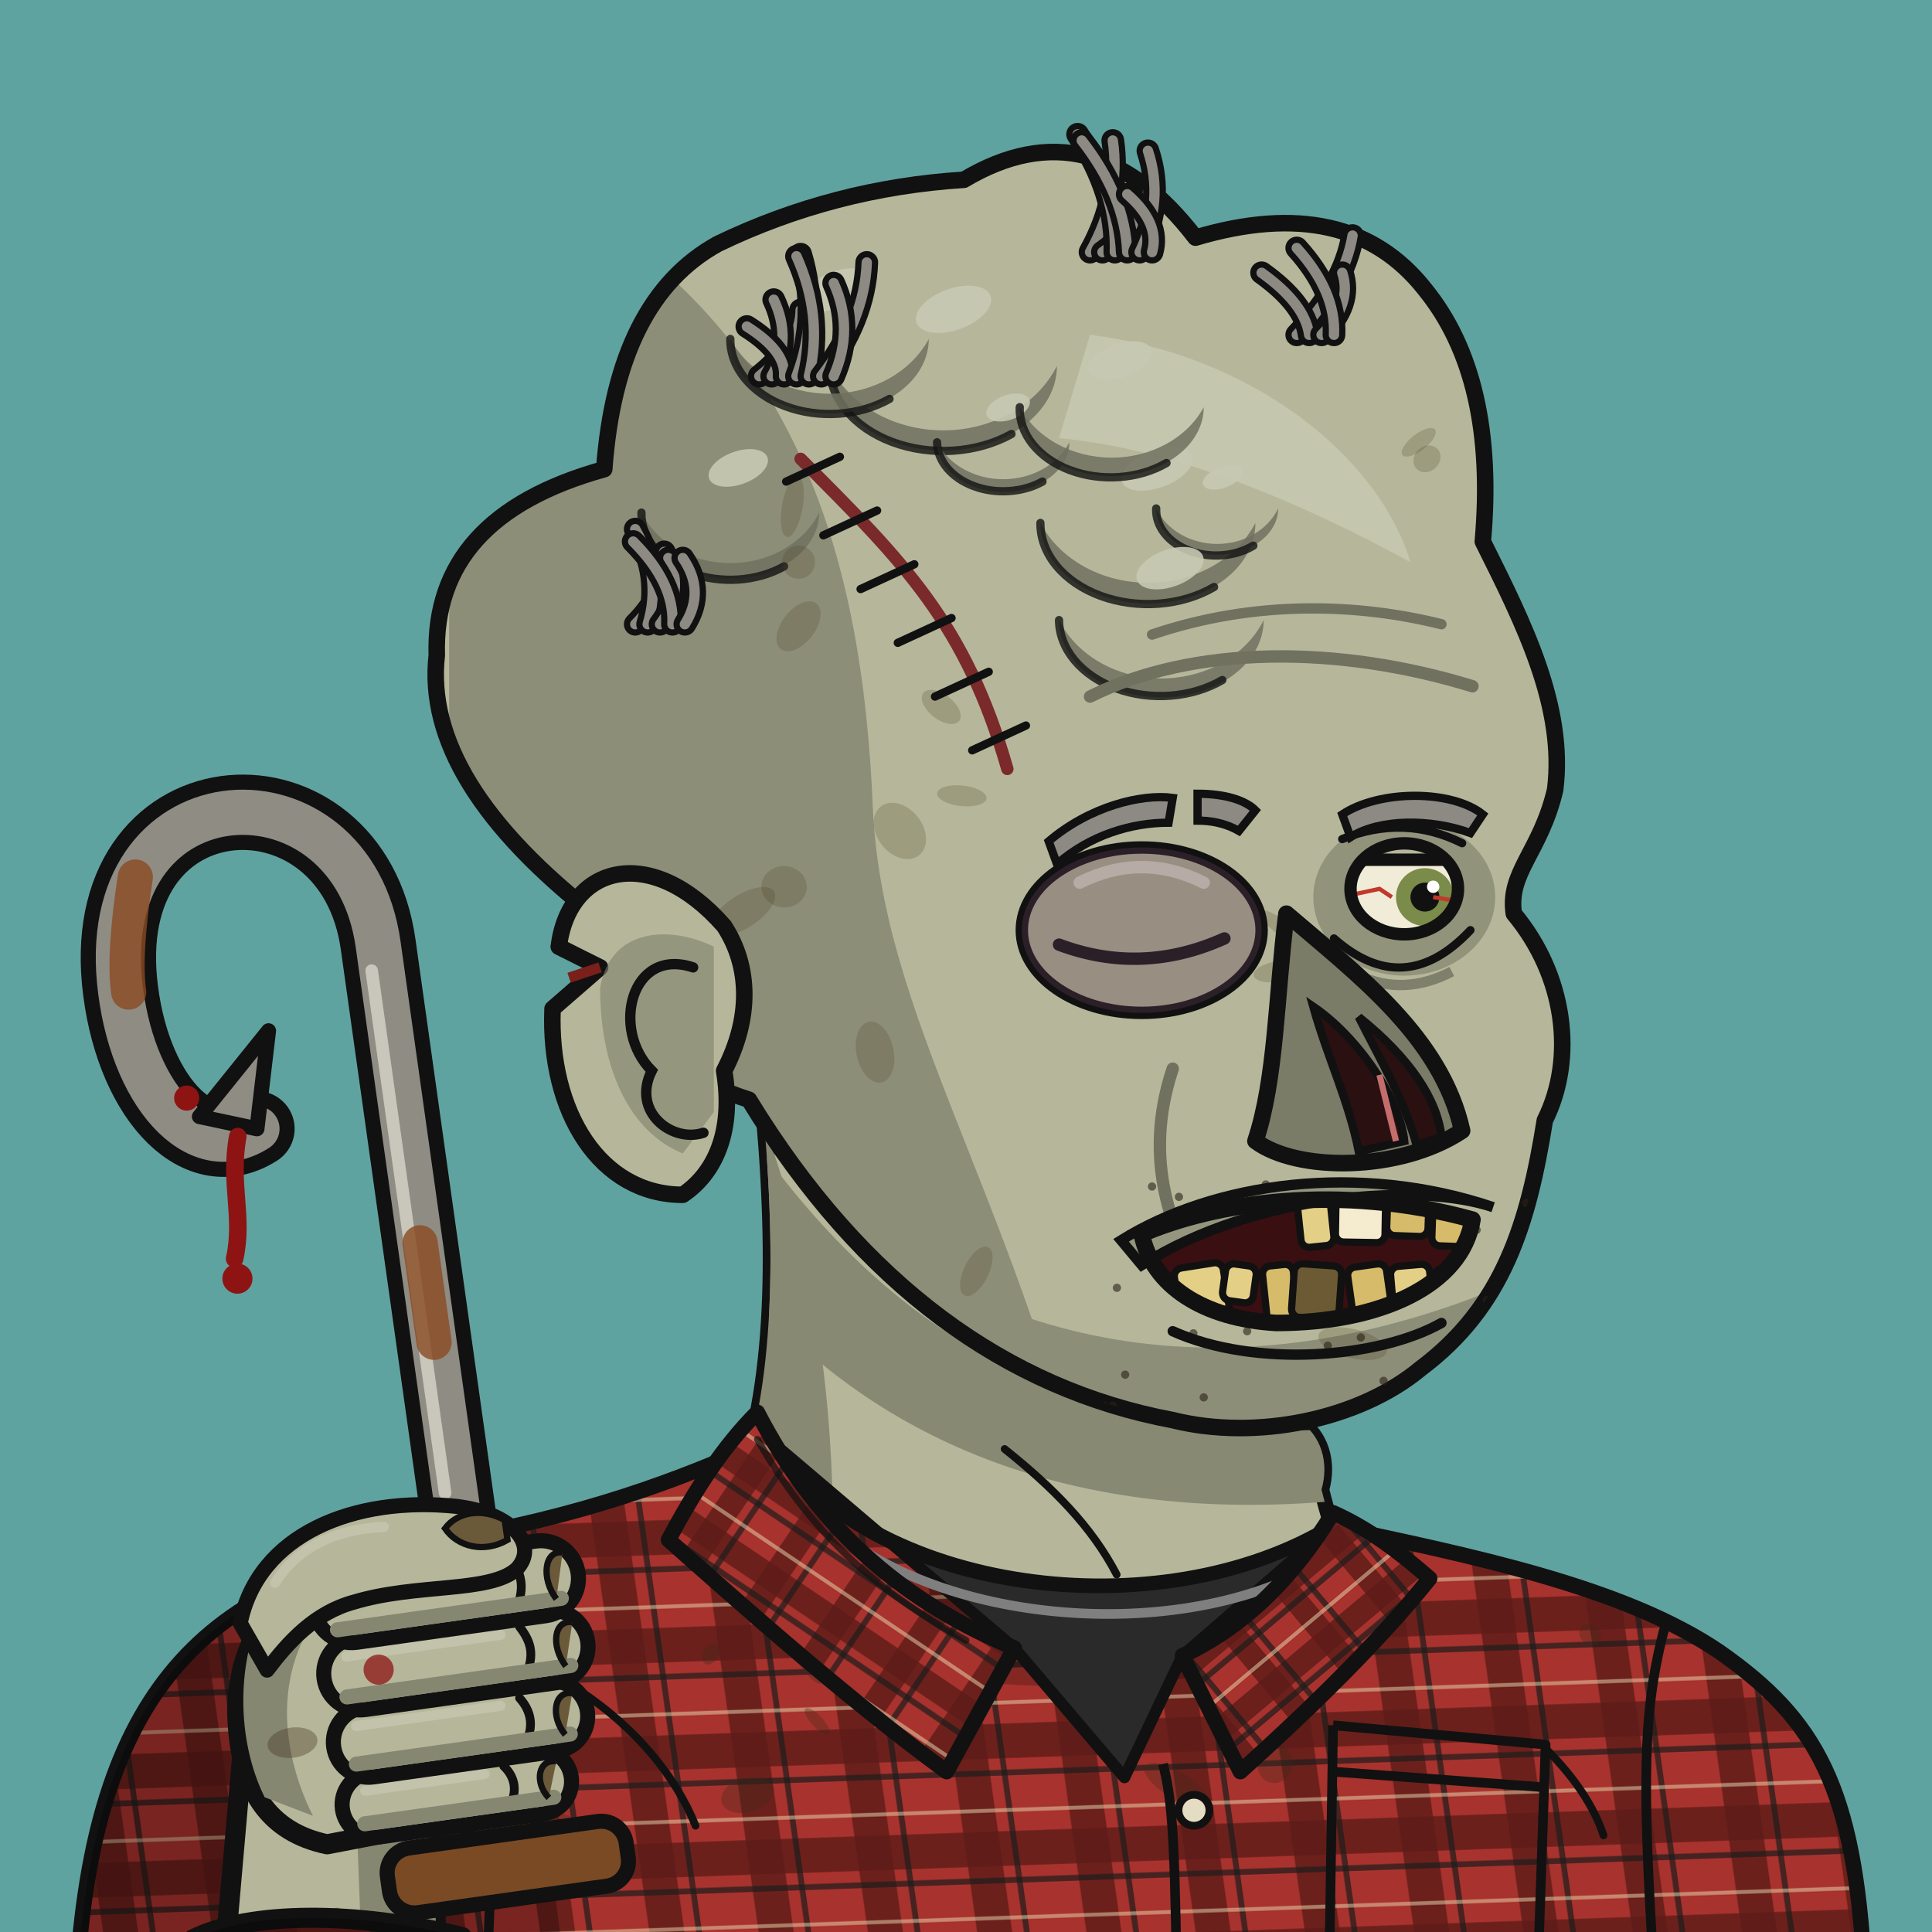
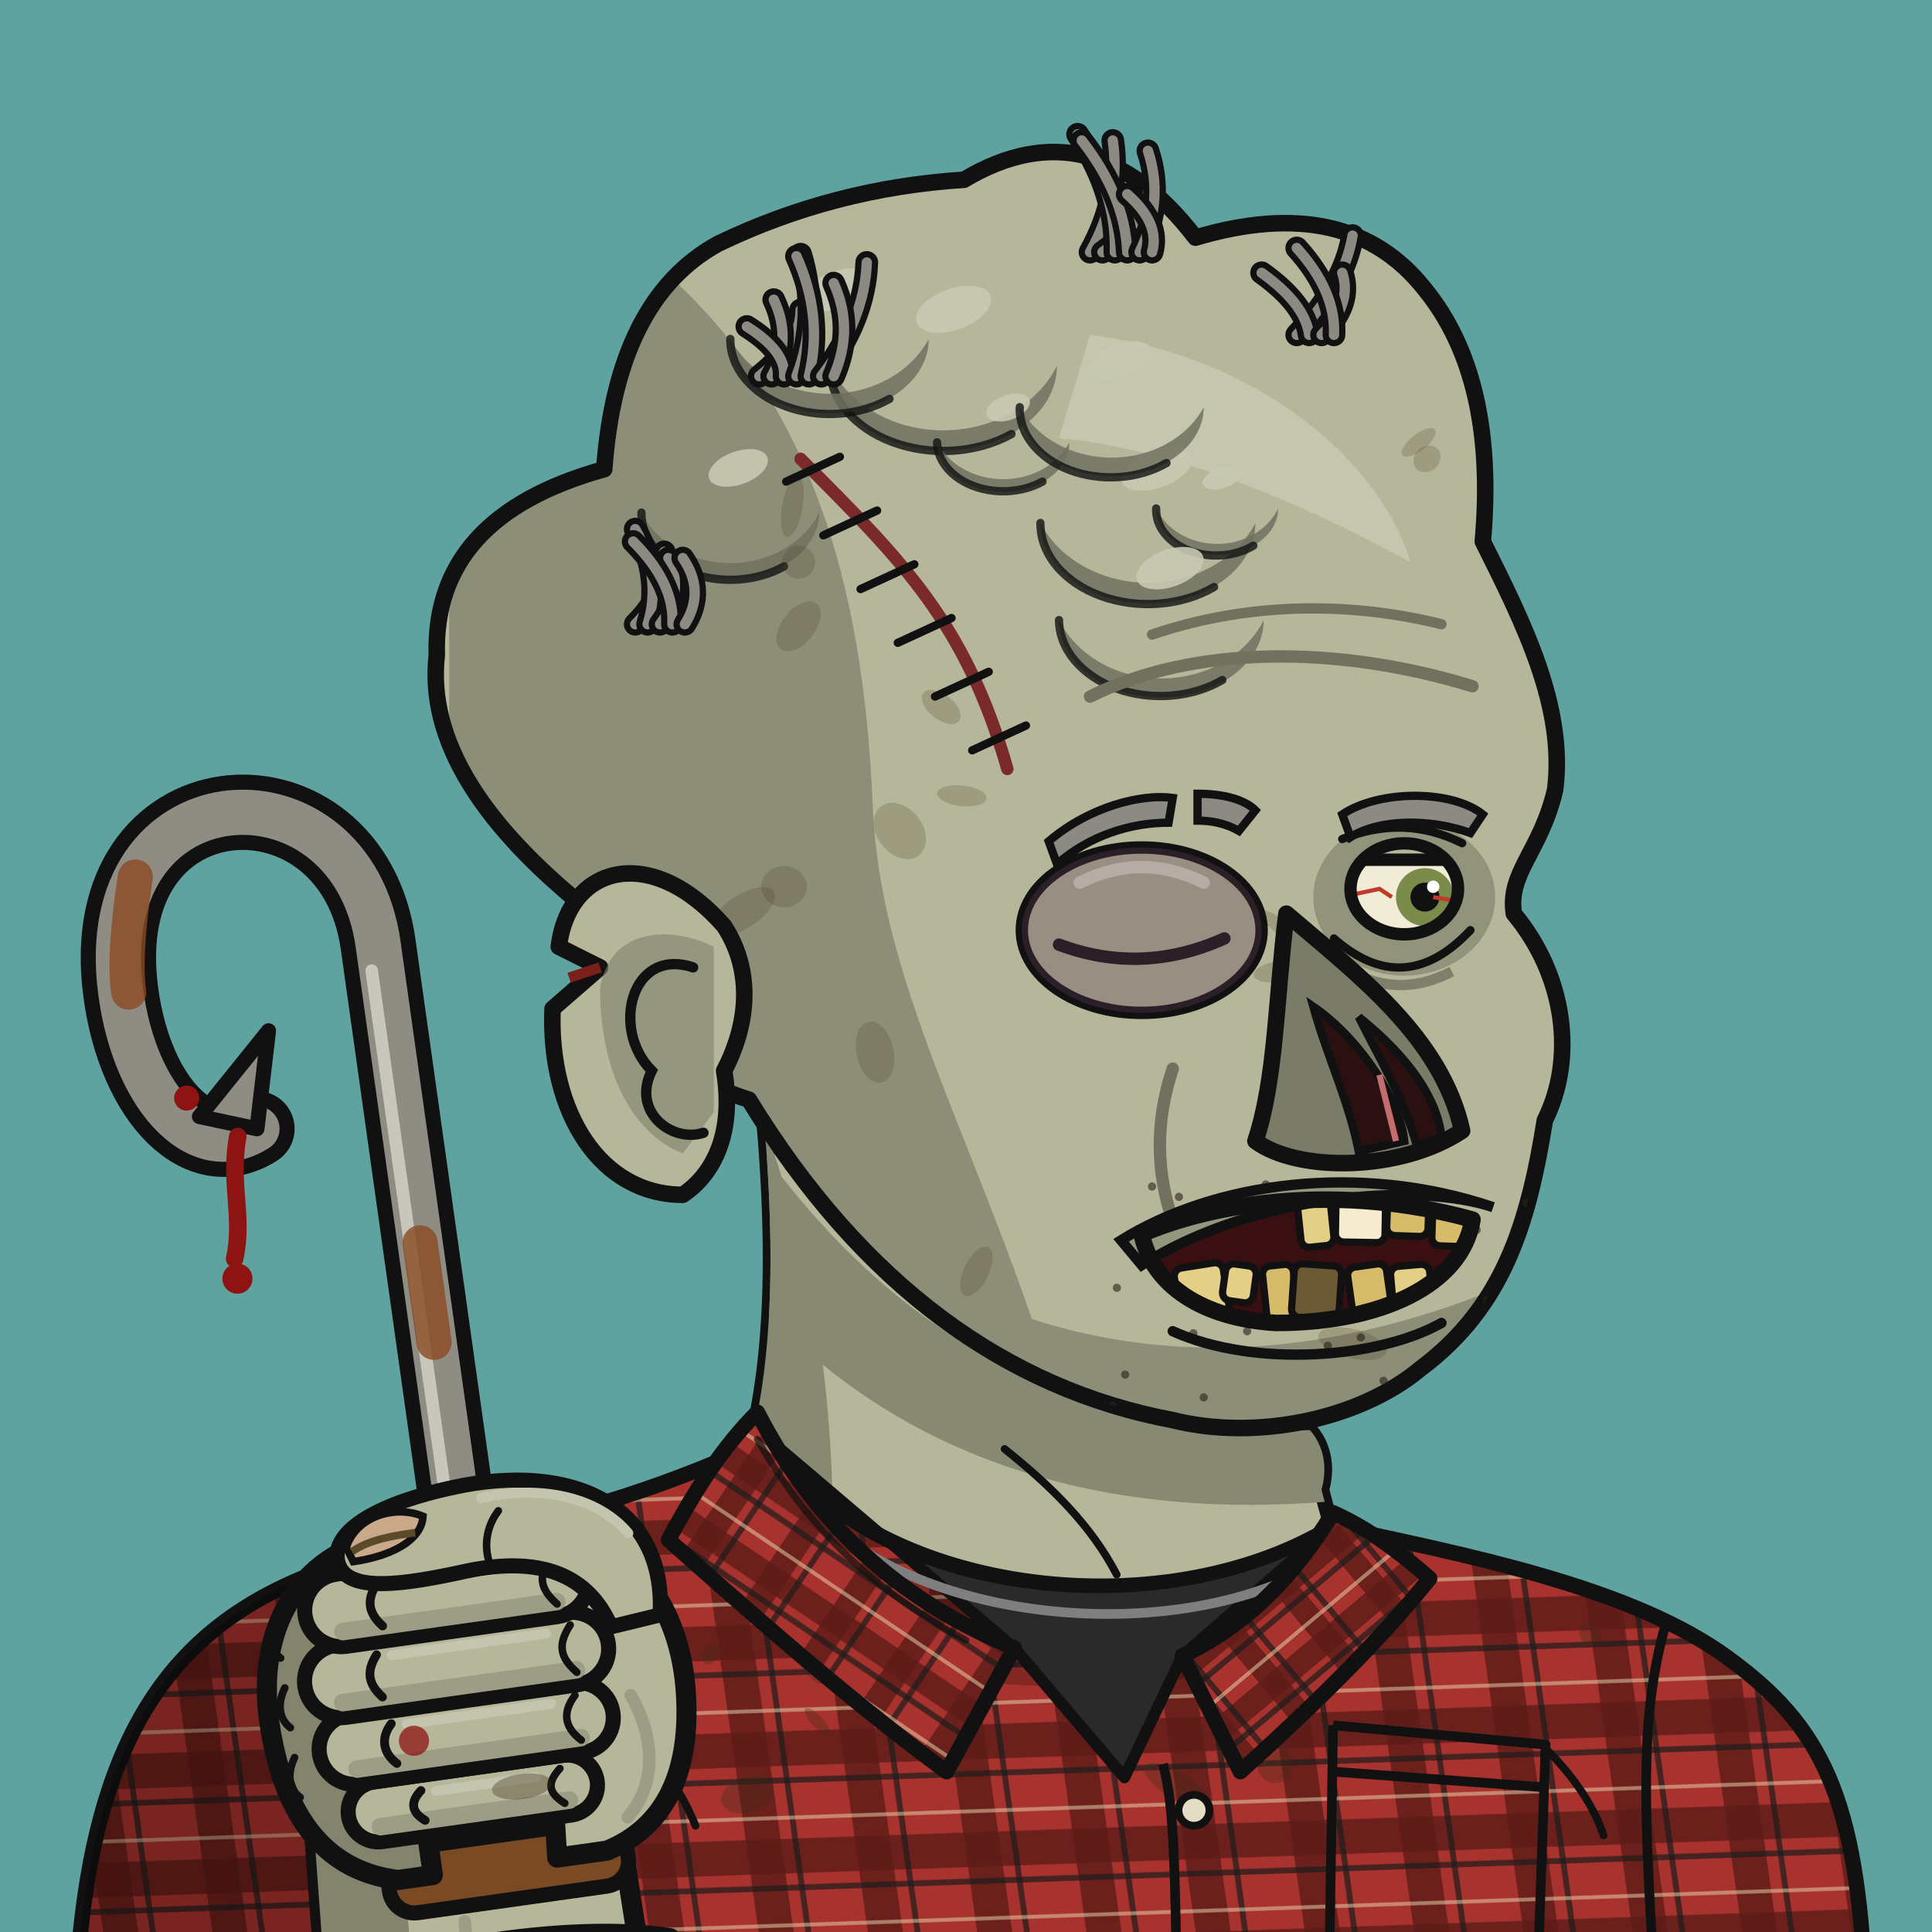
<svg xmlns="http://www.w3.org/2000/svg" viewBox="0 0 1000 1000" width="1000" height="1000">
  <rect width="1000" height="1000" fill="#5fa3a0" />
  <g transform="translate(0 -55)">
    <g transform="translate(-35 25) scale(1.07)" />
    <path d="M 392 600 C 402 690 402 760 385 815 C 360 840 320 856 290 868 L 720 920 C 700 880 690 850 684 826 C 688 812 684 798 672 790 C 664 770 660 745 662 720 Z" fill="#b6b79a" stroke="#111111" stroke-width="8" stroke-linejoin="round" />
    <clipPath id="neckclip">
      <path d="M 392 600 C 402 690 402 760 385 815 C 360 840 320 856 290 868 L 720 920 C 700 880 690 850 684 826 C 688 812 684 798 672 790 C 664 770 660 745 662 720 Z" />
    </clipPath>
    <g clip-path="url(#neckclip)">
      <path d="M 380 630 C 450 735 540 800 690 795 L 690 832 C 540 845 440 790 380 715 Z" fill="#888973" />
      <path d="M 380 600 C 425 700 435 790 430 900 L 280 900 L 280 600 Z" fill="#888973" />
    </g>
    <path d="M 520 805 C 545 825 565 845 578 870" fill="none" stroke="#111111" stroke-width="4" stroke-linecap="round" />
    <defs>
      <pattern id="plaida8322db" width="56" height="56" patternUnits="userSpaceOnUse" patternTransform="rotate(-8) skewY(6)">
        <rect width="56" height="56" fill="#a8322d" />
        <rect x="0" y="18" width="56" height="18" fill="#5c1b18" opacity="0.8" />
        <rect x="18" y="0" width="18" height="56" fill="#5c1b18" opacity="0.8" />
        <rect x="0" y="42" width="56" height="3" fill="#1c1c1c" opacity="0.7" />
        <rect x="42" y="0" width="3" height="56" fill="#1c1c1c" opacity="0.7" />
        <rect x="0" y="6" width="56" height="2" fill="#e8d9b0" opacity="0.5" />
      </pattern>
      <pattern id="plaida8322dn" width="40" height="40" patternUnits="userSpaceOnUse" patternTransform="rotate(34) skewY(0)">
        <rect width="40" height="40" fill="#a8322d" />
        <rect x="0" y="13" width="40" height="13" fill="#5c1b18" opacity="0.8" />
        <rect x="13" y="0" width="13" height="40" fill="#5c1b18" opacity="0.8" />
        <rect x="0" y="30" width="40" height="3" fill="#1c1c1c" opacity="0.7" />
        <rect x="30" y="0" width="3" height="40" fill="#1c1c1c" opacity="0.7" />
        <rect x="0" y="4" width="40" height="2" fill="#e8d9b0" opacity="0.5" />
      </pattern>
      <pattern id="plaida8322df" width="36" height="36" patternUnits="userSpaceOnUse" patternTransform="rotate(-40) skewY(0)">
        <rect width="36" height="36" fill="#a8322d" />
        <rect x="0" y="12" width="36" height="12" fill="#5c1b18" opacity="0.8" />
        <rect x="12" y="0" width="12" height="36" fill="#5c1b18" opacity="0.8" />
        <rect x="0" y="27" width="36" height="3" fill="#1c1c1c" opacity="0.7" />
        <rect x="27" y="0" width="3" height="36" fill="#1c1c1c" opacity="0.7" />
        <rect x="0" y="4" width="36" height="2" fill="#e8d9b0" opacity="0.5" />
      </pattern>
    </defs>
    <clipPath id="torso">
      <path d="M 40 1075 C 50 925 110 872 230 852 C 300 840 350 822 398 800 C 450 880 600 900 690 845 C 760 860 840 876 890 910 C 940 945 960 980 965 1075 Z" />
    </clipPath>
    <path d="M 40 1075 C 50 925 110 872 230 852 C 300 840 350 822 398 800 C 450 880 600 900 690 845 C 760 860 840 876 890 910 C 940 945 960 980 965 1075 Z" fill="url(#plaida8322db)" stroke="#111111" stroke-width="8" stroke-linejoin="round" />
    <g clip-path="url(#torso)">
      <path d="M 40 1075 C 50 925 110 872 230 852 C 262 900 280 960 292 1075 Z" fill="#000" opacity="0.28" />
      <path d="M 370 812 C 420 880 560 900 700 852 L 720 900 C 560 950 420 930 360 860 Z" fill="#000" opacity="0.22" />
    </g>
    <path d="M 232 852 C 252 905 258 960 252 1075" fill="none" stroke="#111111" stroke-width="5" stroke-linecap="round" />
    <path d="M 862 896 C 850 940 850 978 856 1075" fill="none" stroke="#111111" stroke-width="5" stroke-linecap="round" />
    <path d="M 300 930 C 330 950 350 975 360 1000 M 150 930 C 170 950 180 975 182 1000 M 800 960 C 815 975 825 990 830 1005" fill="none" stroke="#111111" stroke-width="4" stroke-linecap="round" />
    <g clip-path="url(#torso)">
      <ellipse cx="387" cy="984" rx="14" ry="9" transform="rotate(164 387 984)" fill="#3b2a18" opacity="0.32" />
      <ellipse cx="171" cy="988" rx="19" ry="9" transform="rotate(152 171 988)" fill="#3b2a18" opacity="0.32" />
      <ellipse cx="823" cy="901" rx="5" ry="6" transform="rotate(131 823 901)" fill="#3b2a18" opacity="0.32" />
      <ellipse cx="423" cy="946" rx="9" ry="3" transform="rotate(47 423 946)" fill="#3b2a18" opacity="0.32" />
      <ellipse cx="288" cy="997" rx="11" ry="4" transform="rotate(11 288 997)" fill="#3b2a18" opacity="0.32" />
      <ellipse cx="609" cy="979" rx="19" ry="7" transform="rotate(31 609 979)" fill="#3b2a18" opacity="0.32" />
      <ellipse cx="368" cy="911" rx="6" ry="4" transform="rotate(121 368 911)" fill="#3b2a18" opacity="0.32" />
      <ellipse cx="415" cy="909" rx="20" ry="5" transform="rotate(60 415 909)" fill="#3b2a18" opacity="0.32" />
      <ellipse cx="547" cy="915" rx="18" ry="4" transform="rotate(53 547 915)" fill="#3b2a18" opacity="0.32" />
      <ellipse cx="660" cy="968" rx="10" ry="9" transform="rotate(107 660 968)" fill="#3b2a18" opacity="0.32" />
    </g>
    <path d="M 405 806 C 450 880 600 900 688 846 L 612 912 L 582 975 L 525 908 Z" fill="#2a2a2a" stroke="#111111" stroke-width="6" stroke-linejoin="round" />
    <path d="M 418 832 C 465 892 600 910 680 866" fill="none" stroke="#7f7f7f" stroke-width="5" />
    <path d="M 392 786 C 425 850 472 886 525 908 L 490 972 C 438 934 382 884 346 852 C 360 826 374 804 392 786 Z" fill="url(#plaida8322dn)" stroke="#111111" stroke-width="8" stroke-linejoin="round" />
    <path d="M 392 800 C 418 846 452 878 500 904" fill="none" stroke="#111111" stroke-width="3.5" stroke-linecap="round" opacity="0.7" />
    <path d="M 690 838 C 668 874 642 898 612 912 L 642 972 C 682 936 716 902 740 872 C 724 858 708 846 690 838 Z" fill="url(#plaida8322df)" stroke="#111111" stroke-width="8" stroke-linejoin="round" />
    <path d="M 602 968 C 606 985 608 998 609 1075" fill="none" stroke="#111111" stroke-width="5" />
    <circle cx="618" cy="992" r="8" fill="#e5dcc4" stroke="#111111" stroke-width="4" />
    <path d="M 690 948 L 800 958 L 796 1075 M 690 948 L 688 1075 M 690 972 L 798 980" fill="none" stroke="#111111" stroke-width="5" stroke-linejoin="round" />
    <g transform="translate(-35 25) scale(1.07)">
      <clipPath id="headclip">
        <path d="M 395 560 Q 323 537 322 472 Q 237 406 244 345 Q 242 278 325 255 Q 331 173 380 146 Q 436 119 499 115 Q 561 78 611 143 Q 685 121 722 168 Q 757 211 750 290 C 770 330 790 370 785 410 C 778 440 762 450 765 470 C 790 500 795 540 780 570 C 772 620 760 660 720 690 C 690 715 640 725 600 715 C 520 700 450 650 395 560 Z" />
      </clipPath>
      <path d="M 395 560 Q 323 537 322 472 Q 237 406 244 345 Q 242 278 325 255 Q 331 173 380 146 Q 436 119 499 115 Q 561 78 611 143 Q 685 121 722 168 Q 757 211 750 290 C 770 330 790 370 785 410 C 778 440 762 450 765 470 C 790 500 795 540 780 570 C 772 620 760 660 720 690 C 690 715 640 725 600 715 C 520 700 450 650 395 560 Z" fill="#b6b79a" />
      <g clip-path="url(#headclip)">
        <path d="M 250 100 C 420 160 450 300 455 420 C 460 520 520 600 560 760 L 250 760 Z" fill="#8d8e78" />
        <path d="M 420 600 C 520 690 640 700 760 650 L 760 760 L 400 760 Z" fill="#8d8e78" />
        <path d="M 560 190 C 640 200 700 250 715 300 C 660 270 600 245 545 240 Z" fill="#c8c9b3" opacity="0.8" />
        <path d="M 434 205 A 55 41 0 0 0 544 205 A 60 52 0 0 1 434 205 Z" fill="#70715f" opacity="0.85" />
        <path d="M 434 205 A 55 41 0 0 0 522 238" fill="none" stroke="#111111" stroke-width="4" stroke-linecap="round" opacity="0.8" />
        <ellipse cx="503" cy="181" rx="19" ry="10" transform="rotate(-20 489 205)" fill="#c8c9b3" opacity="0.9" />
        <path d="M 536 281 A 52 39 0 0 0 640 281 A 57 49 0 0 1 536 281 Z" fill="#70715f" opacity="0.85" />
        <path d="M 536 281 A 52 39 0 0 0 620 312" fill="none" stroke="#111111" stroke-width="4" stroke-linecap="round" opacity="0.8" />
        <ellipse cx="601" cy="258" rx="18" ry="9" transform="rotate(-20 588 281)" fill="#c8c9b3" opacity="0.9" />
        <path d="M 592 274 A 29 22 0 0 0 651 274 A 32 28 0 0 1 592 274 Z" fill="#70715f" opacity="0.85" />
        <path d="M 592 274 A 29 22 0 0 0 639 292" fill="none" stroke="#111111" stroke-width="4" stroke-linecap="round" opacity="0.8" />
        <ellipse cx="629" cy="261" rx="10" ry="5" transform="rotate(-20 621 274)" fill="#c8c9b3" opacity="0.9" />
        <path d="M 486 242 A 32 24 0 0 0 550 242 A 35 30 0 0 1 486 242 Z" fill="#70715f" opacity="0.85" />
        <path d="M 486 242 A 32 24 0 0 0 537 261" fill="none" stroke="#111111" stroke-width="4" stroke-linecap="round" opacity="0.8" />
        <ellipse cx="526" cy="227" rx="11" ry="6" transform="rotate(-20 518 242)" fill="#c8c9b3" opacity="0.9" />
        <path d="M 386 192 A 48 36 0 0 0 482 192 A 53 46 0 0 1 386 192 Z" fill="#70715f" opacity="0.85" />
        <path d="M 386 192 A 48 36 0 0 0 463 221" fill="none" stroke="#111111" stroke-width="4" stroke-linecap="round" opacity="0.8" />
        <ellipse cx="446" cy="171" rx="17" ry="9" transform="rotate(-20 434 192)" fill="#c8c9b3" opacity="0.9" />
        <path d="M 343 276 A 43 32 0 0 0 429 276 A 47 41 0 0 1 343 276 Z" fill="#70715f" opacity="0.85" />
        <path d="M 343 276 A 43 32 0 0 0 412 302" fill="none" stroke="#111111" stroke-width="4" stroke-linecap="round" opacity="0.8" />
        <ellipse cx="397" cy="257" rx="15" ry="8" transform="rotate(-20 386 276)" fill="#c8c9b3" opacity="0.9" />
        <path d="M 526 225 A 44 33 0 0 0 615 225 A 49 42 0 0 1 526 225 Z" fill="#70715f" opacity="0.85" />
        <path d="M 526 225 A 44 33 0 0 0 597 252" fill="none" stroke="#111111" stroke-width="4" stroke-linecap="round" opacity="0.8" />
        <ellipse cx="582" cy="205" rx="16" ry="8" transform="rotate(-20 571 225)" fill="#c8c9b3" opacity="0.9" />
        <path d="M 545 328 A 49 37 0 0 0 644 328 A 54 47 0 0 1 545 328 Z" fill="#70715f" opacity="0.85" />
        <path d="M 545 328 A 49 37 0 0 0 624 357" fill="none" stroke="#111111" stroke-width="4" stroke-linecap="round" opacity="0.8" />
        <ellipse cx="607" cy="306" rx="17" ry="9" transform="rotate(-20 594 328)" fill="#c8c9b3" opacity="0.9" />
        <path d="M 560 365 C 610 340 680 340 745 360" fill="none" stroke="#70715f" stroke-width="6" stroke-linecap="round" />
        <path d="M 590 335 C 640 318 690 320 730 330" fill="none" stroke="#70715f" stroke-width="5" stroke-linecap="round" />
        <path d="M 600 545 C 585 590 600 625 615 650" fill="none" stroke="#70715f" stroke-width="6" stroke-linecap="round" />
      </g>
      <path d="M 395 560 Q 323 537 322 472 Q 237 406 244 345 Q 242 278 325 255 Q 331 173 380 146 Q 436 119 499 115 Q 561 78 611 143 Q 685 121 722 168 Q 757 211 750 290 C 770 330 790 370 785 410 C 778 440 762 450 765 470 C 790 500 795 540 780 570 C 772 620 760 660 720 690 C 690 715 640 725 600 715 C 520 700 450 650 395 560 Z" fill="none" stroke="#111111" stroke-width="8" stroke-linejoin="round" />
      <g clip-path="url(#headclip)">
        <ellipse cx="505" cy="643" rx="13" ry="6" transform="rotate(116 505 643)" fill="#4a3a22" opacity="0.22" />
        <ellipse cx="456" cy="537" rx="15" ry="9" transform="rotate(78 456 537)" fill="#4a3a22" opacity="0.22" />
        <ellipse cx="651" cy="498" rx="12" ry="5" transform="rotate(171 651 498)" fill="#4a3a22" opacity="0.22" />
        <ellipse cx="419" cy="300" rx="8" ry="8" transform="rotate(154 419 300)" fill="#4a3a22" opacity="0.22" />
        <ellipse cx="657" cy="480" rx="19" ry="4" transform="rotate(37 657 480)" fill="#4a3a22" opacity="0.22" />
        <ellipse cx="719" cy="242" rx="10" ry="4" transform="rotate(142 719 242)" fill="#4a3a22" opacity="0.22" />
        <ellipse cx="392" cy="469" rx="18" ry="8" transform="rotate(147 392 469)" fill="#4a3a22" opacity="0.22" />
        <ellipse cx="468" cy="430" rx="15" ry="11" transform="rotate(52 468 430)" fill="#4a3a22" opacity="0.22" />
        <ellipse cx="488" cy="370" rx="11" ry="6" transform="rotate(38 488 370)" fill="#4a3a22" opacity="0.22" />
        <ellipse cx="687" cy="678" rx="17" ry="7" transform="rotate(14 687 678)" fill="#4a3a22" opacity="0.22" />
        <ellipse cx="419" cy="331" rx="14" ry="8" transform="rotate(128 419 331)" fill="#4a3a22" opacity="0.22" />
        <ellipse cx="412" cy="457" rx="10" ry="11" transform="rotate(92 412 457)" fill="#4a3a22" opacity="0.22" />
        <ellipse cx="723" cy="250" rx="6" ry="7" transform="rotate(47 723 250)" fill="#4a3a22" opacity="0.22" />
        <ellipse cx="576" cy="494" rx="5" ry="10" transform="rotate(108 576 494)" fill="#4a3a22" opacity="0.22" />
        <ellipse cx="498" cy="413" rx="12" ry="5" transform="rotate(6 498 413)" fill="#4a3a22" opacity="0.22" />
        <ellipse cx="416" cy="273" rx="15" ry="5" transform="rotate(100 416 273)" fill="#4a3a22" opacity="0.22" />
        <circle cx="725" cy="708" r="2" fill="#2a2018" opacity="0.6" />
        <circle cx="692" cy="644" r="2" fill="#2a2018" opacity="0.6" />
        <circle cx="671" cy="635" r="2" fill="#2a2018" opacity="0.6" />
        <circle cx="675" cy="679" r="2" fill="#2a2018" opacity="0.6" />
        <circle cx="577" cy="693" r="2" fill="#2a2018" opacity="0.6" />
        <circle cx="645" cy="647" r="2" fill="#2a2018" opacity="0.6" />
        <circle cx="595" cy="625" r="2" fill="#2a2018" opacity="0.6" />
        <circle cx="770" cy="684" r="2" fill="#2a2018" opacity="0.6" />
        <circle cx="731" cy="625" r="2" fill="#2a2018" opacity="0.6" />
        <circle cx="723" cy="630" r="2" fill="#2a2018" opacity="0.6" />
        <circle cx="710" cy="637" r="2" fill="#2a2018" opacity="0.6" />
        <circle cx="603" cy="607" r="2" fill="#2a2018" opacity="0.6" />
        <circle cx="610" cy="673" r="2" fill="#2a2018" opacity="0.6" />
        <circle cx="693" cy="664" r="2" fill="#2a2018" opacity="0.6" />
        <circle cx="768" cy="677" r="2" fill="#2a2018" opacity="0.6" />
        <circle cx="744" cy="617" r="2" fill="#2a2018" opacity="0.6" />
        <circle cx="696" cy="610" r="2" fill="#2a2018" opacity="0.6" />
        <circle cx="706" cy="660" r="2" fill="#2a2018" opacity="0.6" />
        <circle cx="636" cy="672" r="2" fill="#2a2018" opacity="0.6" />
        <circle cx="731" cy="628" r="2" fill="#2a2018" opacity="0.6" />
        <circle cx="567" cy="708" r="2" fill="#2a2018" opacity="0.6" />
        <circle cx="615" cy="704" r="2" fill="#2a2018" opacity="0.6" />
        <circle cx="645" cy="601" r="2" fill="#2a2018" opacity="0.6" />
        <circle cx="573" cy="651" r="2" fill="#2a2018" opacity="0.6" />
        <circle cx="590" cy="602" r="2" fill="#2a2018" opacity="0.6" />
        <circle cx="752" cy="657" r="2" fill="#2a2018" opacity="0.6" />
        <circle cx="691" cy="675" r="2" fill="#2a2018" opacity="0.6" />
        <circle cx="571" cy="708" r="2" fill="#2a2018" opacity="0.6" />
        <circle cx="663" cy="603" r="2" fill="#2a2018" opacity="0.6" />
        <circle cx="599" cy="649" r="2" fill="#2a2018" opacity="0.6" />
        <circle cx="614" cy="659" r="2" fill="#2a2018" opacity="0.6" />
        <circle cx="672" cy="622" r="2" fill="#2a2018" opacity="0.6" />
        <circle cx="759" cy="669" r="2" fill="#2a2018" opacity="0.6" />
        <circle cx="747" cy="623" r="2" fill="#2a2018" opacity="0.6" />
        <circle cx="771" cy="610" r="2" fill="#2a2018" opacity="0.6" />
        <circle cx="603" cy="618" r="2" fill="#2a2018" opacity="0.6" />
        <circle cx="711" cy="617" r="2" fill="#2a2018" opacity="0.6" />
        <circle cx="719" cy="609" r="2" fill="#2a2018" opacity="0.6" />
        <circle cx="653" cy="628" r="2" fill="#2a2018" opacity="0.6" />
        <circle cx="702" cy="696" r="2" fill="#2a2018" opacity="0.6" />
        <path d="M 420 250 C 470 300 500 330 520 400" fill="none" stroke="#7a2a2a" stroke-width="6" stroke-linecap="round" />
        <path d="M 413 261 L 439 249" stroke="#111" stroke-width="4" stroke-linecap="round" />
        <path d="M 431 287 L 457 275" stroke="#111" stroke-width="4" stroke-linecap="round" />
        <path d="M 449 313 L 475 301" stroke="#111" stroke-width="4" stroke-linecap="round" />
        <path d="M 467 339 L 493 327" stroke="#111" stroke-width="4" stroke-linecap="round" />
        <path d="M 485 365 L 511 353" stroke="#111" stroke-width="4" stroke-linecap="round" />
        <path d="M 503 391 L 529 379" stroke="#111" stroke-width="4" stroke-linecap="round" />
      </g>
      <g transform="translate(-22 6)">
        <path d="M 405 470 C 370 430 330 440 325 480 L 345 490 L 322 510 C 320 560 345 600 385 600 C 400 590 410 570 405 540 C 418 515 418 490 405 470 Z" fill="#b6b79a" stroke="#111111" stroke-width="8" stroke-linejoin="round" />
        <path d="M 400 480 C 380 470 350 470 345 500 C 345 540 360 570 385 580 L 400 560 Z" fill="#7f806b" opacity="0.6" />
        <path d="M 390 490 C 360 480 350 520 370 540 C 360 560 380 575 395 570" fill="none" stroke="#111111" stroke-width="5" stroke-linecap="round" />
        <path d="M 330 495 L 345 490" stroke="#7a1f1a" stroke-width="5" />
      </g>
      <ellipse cx="585" cy="478" rx="58" ry="40" fill="#a3a48a" stroke="#111111" stroke-width="6" />
      <path d="M 545 485 Q 585 500 625 482" fill="none" stroke="#111111" stroke-width="6" stroke-linecap="round" />
      <path d="M 555 455 Q 585 440 615 455" fill="none" stroke="#cbccb8" stroke-width="6" stroke-linecap="round" />
      <ellipse cx="585" cy="478" rx="58" ry="40" fill="#7b4a6b" opacity="0.25" />
      <ellipse cx="712" cy="462" rx="44" ry="38" fill="#83836e" opacity="0.7" />
      <path d="M 678 482 Q 712 512 744 478" fill="none" stroke="#111111" stroke-width="4" stroke-linecap="round" />
      <clipPath id="e712458">
        <ellipse cx="712" cy="458" rx="26" ry="22" />
      </clipPath>
      <ellipse cx="712" cy="458" rx="26" ry="22" fill="#f1ecd8" />
      <g clip-path="url(#e712458)">
        <circle cx="722" cy="462" r="14" fill="#7a8b4a" />
        <circle cx="722" cy="462" r="7" fill="#111" />
        <circle cx="726" cy="457" r="3" fill="#fff" />
        <path d="M 686 461 l 14 -3 l 6 4 M 738 464 l -12 -2" stroke="#c0392b" stroke-width="2" fill="none" />
        <rect x="684" y="434" width="56" height="9.92" fill="#b6b79a" />
        <path d="M 684 443.92 L 740 443.92" stroke="#111111" stroke-width="6" />
      </g>
      <ellipse cx="712" cy="458" rx="26" ry="22" fill="none" stroke="#111111" stroke-width="6" />
      <path d="M 682 433.92 Q 712 421.92 740 435.92" fill="none" stroke="#111111" stroke-width="4" stroke-linecap="round" />
      <path d="M 690 500 Q 712 510 735 498" fill="none" stroke="#7f806b" stroke-width="5" />
      <path d="M 540 435 C 560 418 585 412 600 414 L 598 426 C 580 426 560 432 544 446 Z" fill="#8d8a84" stroke="#111111" stroke-width="4" />
      <path d="M 612 412 C 625 412 635 415 640 420 L 632 430 C 625 426 618 425 612 425 Z" fill="#8d8a84" stroke="#111111" stroke-width="4" />
      <path d="M 682 422 C 700 410 735 410 750 422 L 744 431 C 725 424 700 424 686 433 Z" fill="#8d8a84" stroke="#111111" stroke-width="4" />
      <path d="M 655 470 C 690 500 730 530 740 575 C 710 595 660 595 640 580 C 650 550 650 510 655 470 Z" fill="#7b7c68" stroke="#111111" stroke-width="8" stroke-linejoin="round" />
      <path d="M 668 515 C 690 530 710 560 712 580 L 690 585 C 685 560 675 540 668 515 Z" fill="#2a1010" stroke="#111" stroke-width="4" />
      <path d="M 690 520 C 715 540 728 560 730 578 L 718 582 C 712 560 700 540 690 520 Z" fill="#2a1010" stroke="#111" stroke-width="4" />
      <path d="M 700 548 L 708 580" stroke="#c46d6d" stroke-width="3" />
      <clipPath id="mclip">
        <path d="M 585 625 C 620 610 680 600 745 618 C 740 650 700 668 650 668 C 615 666 590 650 585 625 Z" />
      </clipPath>
      <path d="M 585 625 C 620 610 680 600 745 618 C 740 650 700 668 650 668 C 615 666 590 650 585 625 Z" fill="#3a0f12" />
      <g clip-path="url(#mclip)">
        <rect x="660" y="608" width="16" height="23" rx="4" fill="#e4cf86" stroke="#111" stroke-width="3.5" transform="rotate(-6 669 608)" />
        <rect x="679" y="608" width="24" height="21" rx="4" fill="#f5ecd0" stroke="#111" stroke-width="3.5" transform="rotate(1 691 608)" />
        <rect x="704" y="608" width="20" height="18" rx="4" fill="#d6bb6a" stroke="#111" stroke-width="3.5" transform="rotate(2 715 608)" />
        <rect x="726" y="608" width="23" height="23" rx="4" fill="#d6bb6a" stroke="#111" stroke-width="3.5" transform="rotate(2 738 608)" />
        <rect x="600" y="640" width="24" height="27" rx="4" fill="#e4cf86" stroke="#111" stroke-width="3.5" transform="rotate(-9 613 640)" />
        <rect x="626" y="640" width="15" height="18" rx="4" fill="#e4cf86" stroke="#111" stroke-width="3.5" transform="rotate(8 634 640)" />
        <rect x="643" y="640" width="15" height="28" rx="4" fill="#d6bb6a" stroke="#111" stroke-width="3.5" transform="rotate(-6 651 640)" />
        <rect x="659" y="640" width="23" height="26" rx="4" fill="#6b5a33" stroke="#111" stroke-width="3.5" transform="rotate(4 672 640)" />
        <rect x="684" y="640" width="19" height="23" rx="4" fill="#d6bb6a" stroke="#111" stroke-width="3.5" transform="rotate(-8 695 640)" />
        <rect x="705" y="640" width="19" height="20" rx="4" fill="#e4cf86" stroke="#111" stroke-width="3.5" transform="rotate(-5 716 640)" />
        <rect x="726" y="640" width="22" height="28" rx="4" fill="#6b5a33" stroke="#111" stroke-width="3.5" transform="rotate(-10 739 640)" />
      </g>
      <path d="M 575 628 C 620 600 690 590 755 612 C 720 600 640 605 585 640 Z" fill="#95967e" stroke="#111" stroke-width="5" />
      <path d="M 585 625 C 620 610 680 600 745 618 C 740 650 700 668 650 668 C 615 666 590 650 585 625 Z" fill="none" stroke="#111" stroke-width="8" stroke-linejoin="round" />
      <path d="M 600 672 C 640 690 700 685 730 668" fill="none" stroke="#111" stroke-width="5" stroke-linecap="round" />
      <path d="M 400 210 q 20 -16 20 -32" fill="none" stroke="#111111" stroke-width="11" stroke-linecap="round" />
      <path d="M 400 210 q 20 -16 20 -32" fill="none" stroke="#8d8a84" stroke-width="5" stroke-linecap="round" />
      <path d="M 406 210 q 10 -18 1 -37" fill="none" stroke="#111111" stroke-width="11" stroke-linecap="round" />
      <path d="M 406 210 q 10 -18 1 -37" fill="none" stroke="#8d8a84" stroke-width="5" stroke-linecap="round" />
      <path d="M 412 210 q 1 -12 -18 -24" fill="none" stroke="#111111" stroke-width="11" stroke-linecap="round" />
      <path d="M 412 210 q 1 -12 -18 -24" fill="none" stroke="#8d8a84" stroke-width="5" stroke-linecap="round" />
      <path d="M 418 210 q 11 -29 2 -59" fill="none" stroke="#111111" stroke-width="11" stroke-linecap="round" />
      <path d="M 418 210 q 11 -29 2 -59" fill="none" stroke="#8d8a84" stroke-width="5" stroke-linecap="round" />
      <path d="M 424 210 q 7 -29 -6 -58" fill="none" stroke="#111111" stroke-width="11" stroke-linecap="round" />
      <path d="M 424 210 q 7 -29 -6 -58" fill="none" stroke="#8d8a84" stroke-width="5" stroke-linecap="round" />
      <path d="M 430 210 q 21 -27 22 -55" fill="none" stroke="#111111" stroke-width="11" stroke-linecap="round" />
      <path d="M 430 210 q 21 -27 22 -55" fill="none" stroke="#8d8a84" stroke-width="5" stroke-linecap="round" />
      <path d="M 436 210 q 10 -23 -0 -45" fill="none" stroke="#111111" stroke-width="11" stroke-linecap="round" />
      <path d="M 436 210 q 10 -23 -0 -45" fill="none" stroke="#8d8a84" stroke-width="5" stroke-linecap="round" />
      <path d="M 560 150 q 15 -27 11 -54" fill="none" stroke="#111111" stroke-width="11" stroke-linecap="round" />
      <path d="M 560 150 q 15 -27 11 -54" fill="none" stroke="#8d8a84" stroke-width="5" stroke-linecap="round" />
      <path d="M 566 150 q 21 -15 22 -29" fill="none" stroke="#111111" stroke-width="11" stroke-linecap="round" />
      <path d="M 566 150 q 21 -15 22 -29" fill="none" stroke="#8d8a84" stroke-width="5" stroke-linecap="round" />
      <path d="M 572 150 q 1 -28 -18 -57" fill="none" stroke="#111111" stroke-width="11" stroke-linecap="round" />
      <path d="M 572 150 q 1 -28 -18 -57" fill="none" stroke="#8d8a84" stroke-width="5" stroke-linecap="round" />
      <path d="M 578 150 q -1 -27 -22 -54" fill="none" stroke="#111111" stroke-width="11" stroke-linecap="round" />
      <path d="M 578 150 q -1 -27 -22 -54" fill="none" stroke="#8d8a84" stroke-width="5" stroke-linecap="round" />
      <path d="M 584 150 q 12 -25 4 -49" fill="none" stroke="#111111" stroke-width="11" stroke-linecap="round" />
      <path d="M 584 150 q 12 -25 4 -49" fill="none" stroke="#8d8a84" stroke-width="5" stroke-linecap="round" />
      <path d="M 590 150 q 4 -14 -12 -28" fill="none" stroke="#111111" stroke-width="11" stroke-linecap="round" />
      <path d="M 590 150 q 4 -14 -12 -28" fill="none" stroke="#8d8a84" stroke-width="5" stroke-linecap="round" />
      <path d="M 340 330 q 17 -17 14 -35" fill="none" stroke="#111111" stroke-width="11" stroke-linecap="round" />
      <path d="M 340 330 q 17 -17 14 -35" fill="none" stroke="#8d8a84" stroke-width="5" stroke-linecap="round" />
      <path d="M 346 330 q 7 -23 -6 -46" fill="none" stroke="#111111" stroke-width="11" stroke-linecap="round" />
      <path d="M 346 330 q 7 -23 -6 -46" fill="none" stroke="#8d8a84" stroke-width="5" stroke-linecap="round" />
      <path d="M 352 330 q 12 -16 4 -32" fill="none" stroke="#111111" stroke-width="11" stroke-linecap="round" />
      <path d="M 352 330 q 12 -16 4 -32" fill="none" stroke="#8d8a84" stroke-width="5" stroke-linecap="round" />
      <path d="M 358 330 q 1 -20 -19 -40" fill="none" stroke="#111111" stroke-width="11" stroke-linecap="round" />
      <path d="M 358 330 q 1 -20 -19 -40" fill="none" stroke="#8d8a84" stroke-width="5" stroke-linecap="round" />
      <path d="M 364 330 q 10 -16 -1 -32" fill="none" stroke="#111111" stroke-width="11" stroke-linecap="round" />
      <path d="M 364 330 q 10 -16 -1 -32" fill="none" stroke="#8d8a84" stroke-width="5" stroke-linecap="round" />
      <path d="M 660 190 q 23 -24 27 -48" fill="none" stroke="#111111" stroke-width="11" stroke-linecap="round" />
      <path d="M 660 190 q 23 -24 27 -48" fill="none" stroke="#8d8a84" stroke-width="5" stroke-linecap="round" />
      <path d="M 666 190 q -2 -15 -23 -30" fill="none" stroke="#111111" stroke-width="11" stroke-linecap="round" />
      <path d="M 666 190 q -2 -15 -23 -30" fill="none" stroke="#8d8a84" stroke-width="5" stroke-linecap="round" />
      <path d="M 672 190 q 15 -15 10 -30" fill="none" stroke="#111111" stroke-width="11" stroke-linecap="round" />
      <path d="M 672 190 q 15 -15 10 -30" fill="none" stroke="#8d8a84" stroke-width="5" stroke-linecap="round" />
      <path d="M 678 190 q 1 -21 -18 -42" fill="none" stroke="#111111" stroke-width="11" stroke-linecap="round" />
      <path d="M 678 190 q 1 -21 -18 -42" fill="none" stroke="#8d8a84" stroke-width="5" stroke-linecap="round" />
    </g>
    <g transform="translate(250 930) rotate(-8) scale(1.3)">
-       <g transform="scale(-1 1)">
-         <path d="M 28 40 L 44 270 L 158 270 L 98 10 Z" fill="#b6b79a" stroke="#111111" stroke-width="8" stroke-linejoin="round" />
-         <path d="M 28 40 L 44 270 L 80 270 L 56 34 Z" fill="#868771" />
-         <path d="M 70 80 C 76 120 80 150 84 180" fill="none" stroke="#868771" stroke-width="5" stroke-linecap="round" />
-         <path d="M 22 96 C 62 80 104 74 128 82 L 172 270 L 34 270 Z" fill="url(#plaida8322db)" stroke="#111111" stroke-width="8" stroke-linejoin="round" />
-         <path d="M 22 96 C 62 80 104 74 128 82 L 134 100 C 106 92 64 98 28 116 Z" fill="#000" opacity="0.28" />
-       </g>
+       <path d="M -74 40 L -90 280 L 50 280 L 46 40 Z" fill="#b6b79a" stroke="#111111" stroke-width="8" stroke-linejoin="round" />
+       <path d="M -74 40 L -90 280 L -52 280 L -40 40 Z" fill="#83836e" />
+       <path d="M -20 90 C -22 130 -24 160 -26 190" fill="none" stroke="#9c9d84" stroke-width="5" stroke-linecap="round" />
+       <path d="M -88 110 C -50 98 20 96 60 108 L 66 280 L -102 280 Z" fill="url(#plaida8322db)" stroke="#111111" stroke-width="8" stroke-linejoin="round" />
+       <path d="M -88 110 C -50 98 20 96 60 108 L 61 128 C 20 118 -50 120 -88 132 Z" fill="#000" opacity="0.28" />
      <path d="M 0 -60 L 0 -300 C 0 -375 -100 -385 -104 -300 C -106 -255 -84 -222 -58 -234" fill="none" stroke="#111111" stroke-width="30" stroke-linecap="round" stroke-linejoin="round" />
      <path d="M 0 -60 L 0 -300 C 0 -375 -100 -385 -104 -300 C -106 -255 -84 -222 -58 -234" fill="none" stroke="#8f8c84" stroke-width="18" stroke-linecap="round" stroke-linejoin="round" />
      <path d="M -4 -80 L -4 -290" stroke="#c9c6bc" stroke-width="5" stroke-linecap="round" />
      <path d="M -58 -234 L -48 -272 L -80 -242 Z" fill="#8f8c84" stroke="#111111" stroke-width="6" stroke-linejoin="round" />
      <path d="M 0 -140 L 0 -180 M -92 -340 C -98 -320 -101 -305 -101 -295" fill="none" stroke="#8a4a22" stroke-width="14" stroke-linecap="round" opacity="0.8" />
      <path d="M -66 -232 C -72 -214 -68 -200 -74 -184" fill="none" stroke="#8e1414" stroke-width="7" stroke-linecap="round" />
      <circle cx="-74" cy="-176" r="6" fill="#8e1414" />
      <circle cx="-84" cy="-250" r="5" fill="#8e1414" />
      <rect x="-14" y="-70" width="28" height="140" rx="10" fill="#7a4a25" stroke="#111111" stroke-width="6" />
      <rect x="-48" y="58" width="96" height="26" rx="10" fill="#7a4a25" stroke="#111111" stroke-width="6" />
-       <g transform="scale(-1 1)">
-         <path d="M 18 -60 C 60 -66 92 -44 98 -6 C 102 26 92 44 70 52 L 30 50 Z" fill="#b6b79a" stroke="#111111" stroke-width="8" stroke-linejoin="round" />
-         <path d="M 60 -40 C 80 -20 84 10 74 40 L 92 30 C 100 6 96 -26 80 -48 Z" fill="#868771" />
-         <rect x="-30" y="26" width="92" height="26" rx="13.0" fill="#b6b79a" stroke="#111111" stroke-width="6" />
-         <path d="M -4 31 C -8 36 -8 42 -4 47" fill="none" stroke="#111111" stroke-width="3.5" stroke-linecap="round" />
-         <path d="M -22 46 L 54 46" stroke="#868771" stroke-width="6" stroke-linecap="round" />
-         <path d="M 4 33 L 52 33" stroke="#c3c3ac" stroke-width="4" stroke-linecap="round" />
-         <path d="M -25 32 C -18 30 -15 39 -20 46" fill="#6b5a3a" stroke="#111111" stroke-width="2.5" />
-         <rect x="-40" y="0" width="102" height="28" rx="14.0" fill="#b6b79a" stroke="#111111" stroke-width="6" />
-         <path d="M -14 5 C -18 11 -18 17 -14 23" fill="none" stroke="#111111" stroke-width="3.5" stroke-linecap="round" />
-         <path d="M -32 22 L 54 22" stroke="#868771" stroke-width="6" stroke-linecap="round" />
-         <path d="M -6 7 L 52 7" stroke="#c3c3ac" stroke-width="4" stroke-linecap="round" />
-         <path d="M -35 6 C -28 4 -25 14 -30 22" fill="#6b5a3a" stroke="#111111" stroke-width="2.5" />
-         <rect x="-44" y="-28" width="106" height="29" rx="14.5" fill="#b6b79a" stroke="#111111" stroke-width="6" />
-         <path d="M -18 -23 C -22 -16 -22 -11 -18 -4" fill="none" stroke="#111111" stroke-width="3.5" stroke-linecap="round" />
-         <path d="M -36 -5 L 54 -5" stroke="#868771" stroke-width="6" stroke-linecap="round" />
-         <path d="M -10 -21 L 52 -21" stroke="#c3c3ac" stroke-width="4" stroke-linecap="round" />
-         <path d="M -39 -22 C -32 -24 -29 -14 -34 -5" fill="#6b5a3a" stroke="#111111" stroke-width="2.5" />
-         <rect x="-44" y="-56" width="106" height="30" rx="15.0" fill="#b6b79a" stroke="#111111" stroke-width="6" />
-         <path d="M -18 -51 C -22 -44 -22 -38 -18 -31" fill="none" stroke="#111111" stroke-width="3.5" stroke-linecap="round" />
-         <path d="M -36 -32 L 54 -32" stroke="#868771" stroke-width="6" stroke-linecap="round" />
-         <path d="M -10 -49 L 52 -49" stroke="#c3c3ac" stroke-width="4" stroke-linecap="round" />
-         <path d="M -39 -50 C -32 -52 -29 -41 -34 -32" fill="#6b5a3a" stroke="#111111" stroke-width="2.5" />
-         <path d="M 92 -40 C 80 -74 40 -84 0 -74 C -22 -68 -30 -54 -20 -46 C -8 -38 20 -46 46 -42 C 62 -40 74 -30 84 -20 Z" fill="#b6b79a" stroke="#111111" stroke-width="6" stroke-linejoin="round" />
-         <path d="M -18 -66 C -10 -72 0 -72 6 -66 C 2 -58 -8 -54 -18 -58 Z" fill="#6b5a3a" stroke="#111111" stroke-width="2.5" />
-         <path d="M 30 -70 C 50 -72 66 -66 76 -54" fill="none" stroke="#c3c3ac" stroke-width="4" stroke-linecap="round" />
-         <circle cx="40" cy="-14" r="6" fill="#8e1414" opacity="0.75" />
-         <ellipse cx="78" cy="10" rx="10" ry="6" fill="#3b2a18" opacity="0.35" />
-       </g>
+       <path d="M -30 -66 C -66 -64 -86 -36 -86 0 C -86 36 -74 62 -44 70 L -30 70 Z" fill="#83836e" stroke="#111111" stroke-width="8" stroke-linejoin="round" />
+       <path d="M -78 -40 C -82 -34 -82 -28 -78 -24" fill="none" stroke="#111111" stroke-width="3" stroke-linecap="round" />
+       <path d="M -78 -12 C -82 -6 -82 0 -78 4" fill="none" stroke="#111111" stroke-width="3" stroke-linecap="round" />
+       <path d="M -78 16 C -82 22 -82 28 -78 32" fill="none" stroke="#111111" stroke-width="3" stroke-linecap="round" />
+       <path d="M 30 -58 C 64 -56 82 -26 80 10 C 78 44 64 64 40 70 L 20 70 Z" fill="#b6b79a" stroke="#111111" stroke-width="8" stroke-linejoin="round" />
+       <path d="M 58 10 C 66 30 62 48 50 58" fill="none" stroke="#9c9d84" stroke-width="5" stroke-linecap="round" />
+       <rect x="-60" y="30" width="100" height="24" rx="12.0" fill="#b6b79a" stroke="#111111" stroke-width="6" />
+       <path d="M -48 48 L 28 48" stroke="#9c9d84" stroke-width="7" stroke-linecap="round" />
+       <path d="M -30 36 C -35 40 -35 44 -30 48" fill="none" stroke="#111111" stroke-width="3.5" stroke-linecap="round" />
+       <path d="M 26 35 C 20 40 20 44 26 49" fill="none" stroke="#111111" stroke-width="3" stroke-linecap="round" />
+       <path d="M -24 37 L 16 37" stroke="#c4c5ae" stroke-width="4" stroke-linecap="round" />
+       <rect x="-68" y="2" width="118" height="28" rx="14.0" fill="#b6b79a" stroke="#111111" stroke-width="6" />
+       <path d="M -54 24 L 36 24" stroke="#9c9d84" stroke-width="7" stroke-linecap="round" />
+       <path d="M -38 8 C -43 13 -43 19 -38 24" fill="none" stroke="#111111" stroke-width="3.5" stroke-linecap="round" />
+       <path d="M 36 7 C 30 13 30 19 36 25" fill="none" stroke="#111111" stroke-width="3" stroke-linecap="round" />
+       <path d="M -32 9 L 26 9" stroke="#c4c5ae" stroke-width="4" stroke-linecap="round" />
+       <rect x="-70" y="-26" width="122" height="29" rx="14.5" fill="#b6b79a" stroke="#111111" stroke-width="6" />
+       <path d="M -56 -3 L 38 -3" stroke="#9c9d84" stroke-width="7" stroke-linecap="round" />
+       <path d="M -40 -20 C -45 -14 -45 -9 -40 -3" fill="none" stroke="#111111" stroke-width="3.5" stroke-linecap="round" />
+       <path d="M 38 -21 C 32 -14 32 -9 38 -2" fill="none" stroke="#111111" stroke-width="3" stroke-linecap="round" />
+       <path d="M -34 -19 L 28 -19" stroke="#c4c5ae" stroke-width="4" stroke-linecap="round" />
+       <rect x="-66" y="-54" width="114" height="29" rx="14.5" fill="#b6b79a" stroke="#111111" stroke-width="6" />
+       <path d="M -52 -31 L 34 -31" stroke="#9c9d84" stroke-width="7" stroke-linecap="round" />
+       <path d="M -36 -48 C -41 -42 -41 -37 -36 -31" fill="none" stroke="#111111" stroke-width="3.5" stroke-linecap="round" />
+       <path d="M 34 -49 C 28 -42 28 -37 34 -30" fill="none" stroke="#111111" stroke-width="3" stroke-linecap="round" />
+       <path d="M -30 -47 L 24 -47" stroke="#c4c5ae" stroke-width="4" stroke-linecap="round" />
+       <path d="M 74 -20 C 82 -60 52 -84 4 -82 C -34 -80 -52 -70 -50 -58 C -48 -46 -26 -46 0 -48 C 30 -50 48 -40 54 -18 Z" fill="#b6b79a" stroke="#111111" stroke-width="6" stroke-linejoin="round" />
+       <path d="M -46 -64 C -40 -76 -24 -78 -14 -72 C -16 -62 -30 -58 -44 -58 Z" fill="#c9a98a" stroke="#111111" stroke-width="3" />
+       <path d="M -44 -62 C -36 -66 -26 -66 -18 -66" fill="none" stroke="#5a4a2a" stroke-width="3" />
+       <path d="M 10 -76 C 34 -78 56 -70 66 -54" fill="none" stroke="#c4c5ae" stroke-width="4" stroke-linecap="round" />
+       <path d="M 10 -48 C 8 -56 10 -64 16 -70" fill="none" stroke="#111111" stroke-width="3" stroke-linecap="round" />
+       <circle cx="-30" cy="16" r="6" fill="#8e1414" opacity="0.75" />
+       <ellipse cx="10" cy="40" rx="12" ry="5" fill="#3b2a18" opacity="0.35" />
    </g>
  </g>
</svg>
